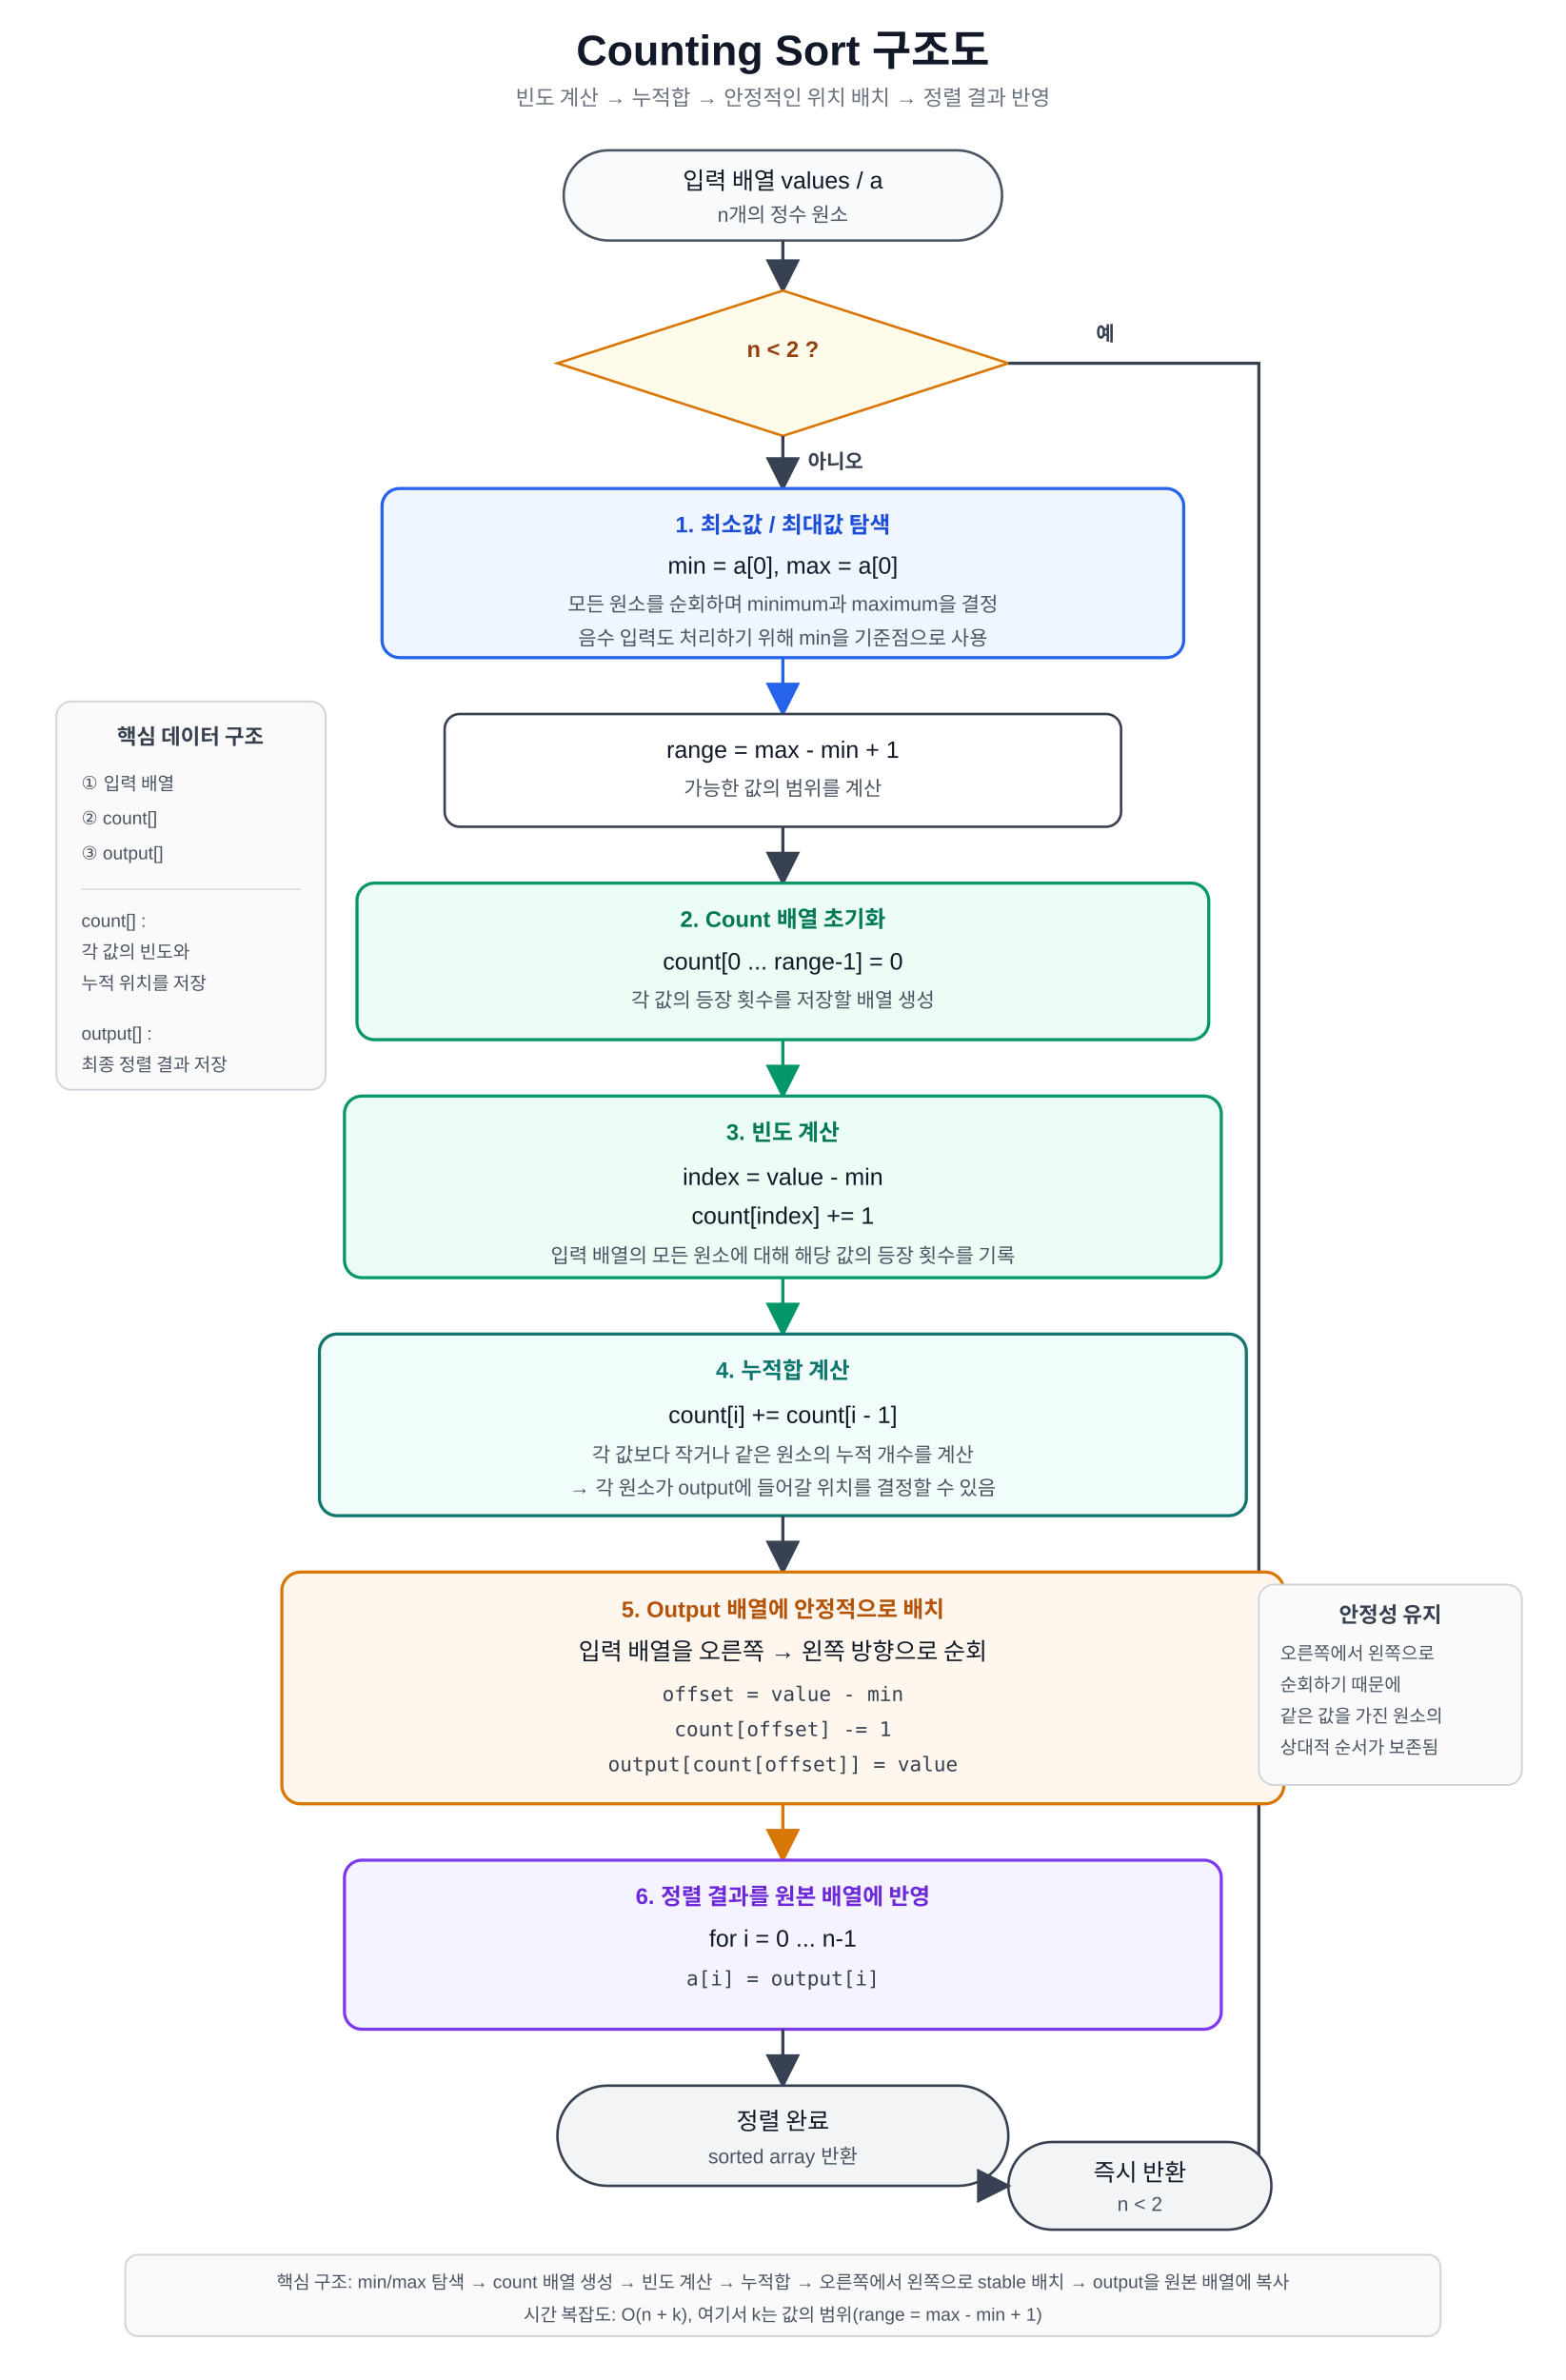
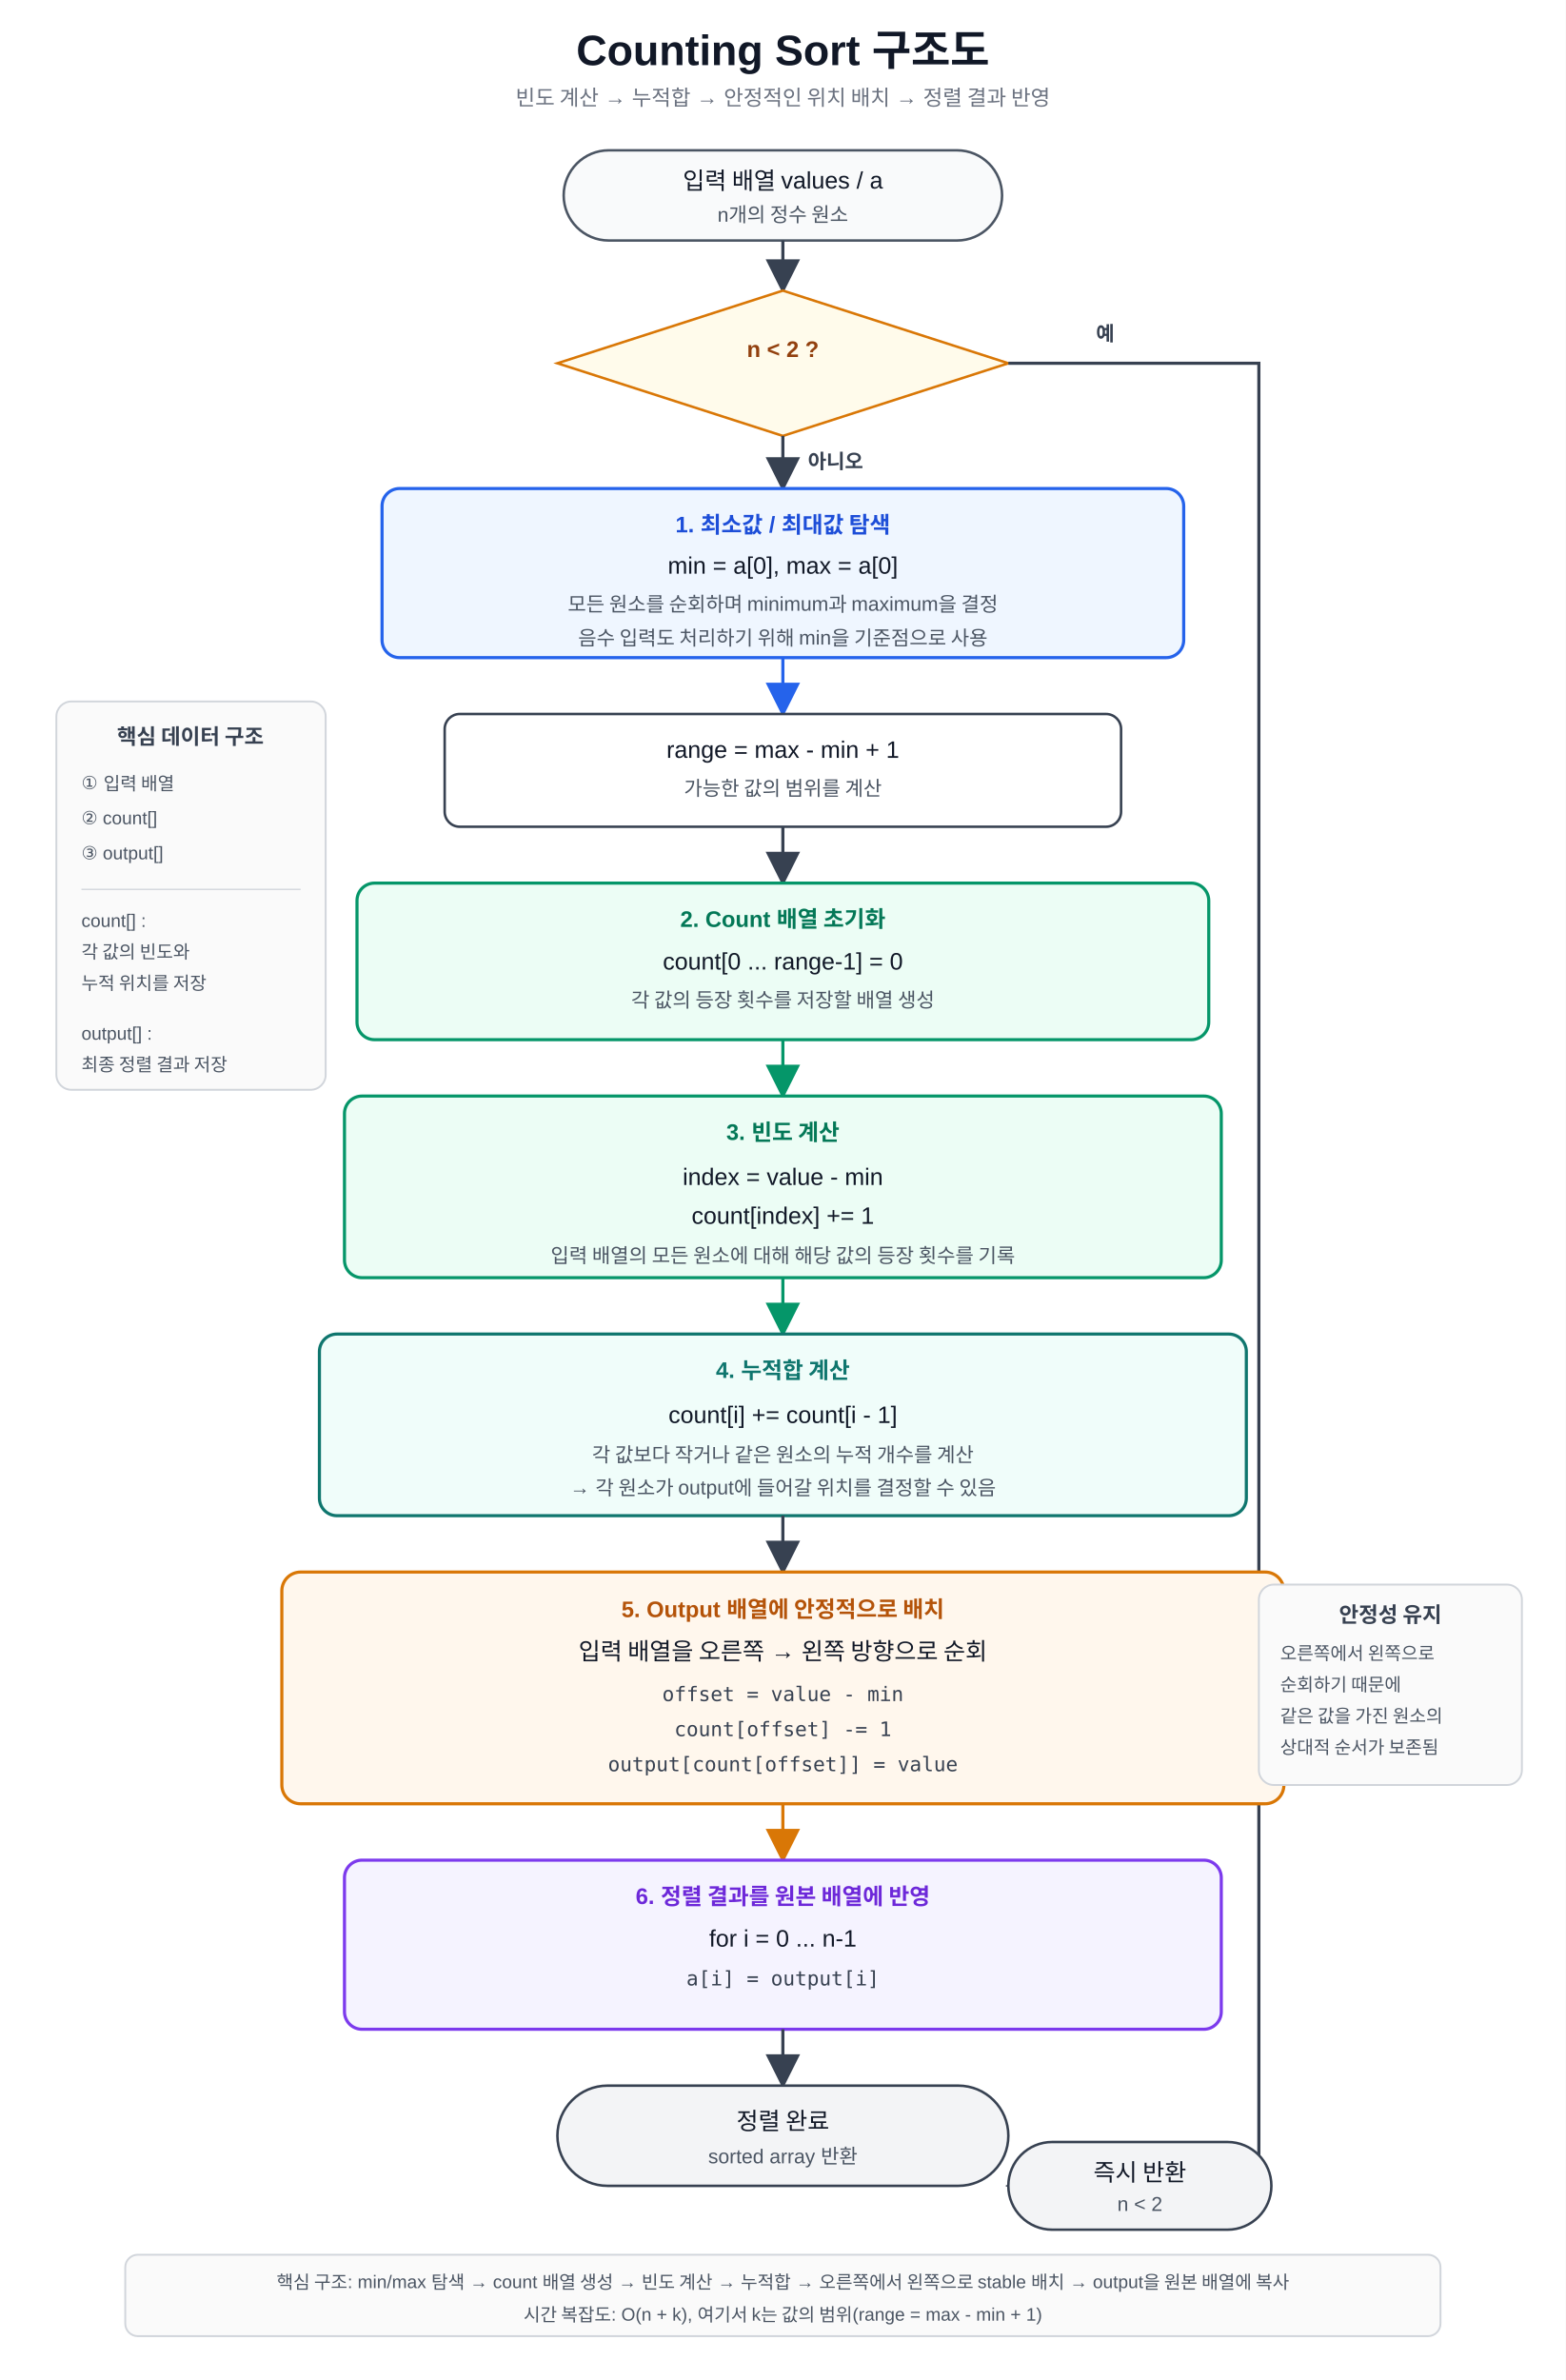
<svg xmlns="http://www.w3.org/2000/svg" width="1250" height="1900" viewBox="0 0 1250 1900">
  <defs>
    <marker id="arrow" markerWidth="11" markerHeight="11" refX="10" refY="5.5" orient="auto" markerUnits="strokeWidth">
      <path d="M0,0 L11,5.5 L0,11 Z" fill="#374151" />
    </marker>
    <marker id="arrowBlue" markerWidth="11" markerHeight="11" refX="10" refY="5.5" orient="auto" markerUnits="strokeWidth">
      <path d="M0,0 L11,5.5 L0,11 Z" fill="#2563eb" />
    </marker>
    <marker id="arrowGreen" markerWidth="11" markerHeight="11" refX="10" refY="5.5" orient="auto" markerUnits="strokeWidth">
      <path d="M0,0 L11,5.5 L0,11 Z" fill="#059669" />
    </marker>
    <marker id="arrowOrange" markerWidth="11" markerHeight="11" refX="10" refY="5.5" orient="auto" markerUnits="strokeWidth">
      <path d="M0,0 L11,5.5 L0,11 Z" fill="#d97706" />
    </marker>
    <style>
      .title {
        font-family: "Noto Sans KR", "Malgun Gothic", Arial, sans-serif;
        font-size: 34px;
        font-weight: 700;
        fill: #111827;
      }

      .subtitle {
        font-family: "Noto Sans KR", "Malgun Gothic", Arial, sans-serif;
        font-size: 17px;
        fill: #6b7280;
      }

      .box {
        fill: #ffffff;
        stroke: #374151;
        stroke-width: 2;
      }

      .inputBox {
        fill: #f9fafb;
        stroke: #4b5563;
        stroke-width: 2;
      }

      .scanBox {
        fill: #eff6ff;
        stroke: #2563eb;
        stroke-width: 2.5;
      }

      .countBox {
        fill: #ecfdf5;
        stroke: #059669;
        stroke-width: 2.5;
      }

      .prefixBox {
        fill: #f0fdfa;
        stroke: #0f766e;
        stroke-width: 2.5;
      }

      .stableBox {
        fill: #fff7ed;
        stroke: #d97706;
        stroke-width: 2.5;
      }

      .copyBox {
        fill: #f5f3ff;
        stroke: #7c3aed;
        stroke-width: 2.5;
      }

      .decision {
        fill: #fffbeb;
        stroke: #d97706;
        stroke-width: 2;
      }

      .finish {
        fill: #f3f4f6;
        stroke: #374151;
        stroke-width: 2;
      }

      .text {
        font-family: "Noto Sans KR", "Malgun Gothic", Arial, sans-serif;
        font-size: 19px;
        fill: #111827;
        text-anchor: middle;
      }

      .small {
        font-family: "Noto Sans KR", "Malgun Gothic", Arial, sans-serif;
        font-size: 16px;
        fill: #4b5563;
        text-anchor: middle;
      }

      .sectionBlue {
        font-family: "Noto Sans KR", "Malgun Gothic", Arial, sans-serif;
        font-size: 18px;
        font-weight: 700;
        fill: #1d4ed8;
        text-anchor: middle;
      }

      .sectionGreen {
        font-family: "Noto Sans KR", "Malgun Gothic", Arial, sans-serif;
        font-size: 18px;
        font-weight: 700;
        fill: #047857;
        text-anchor: middle;
      }

      .sectionTeal {
        font-family: "Noto Sans KR", "Malgun Gothic", Arial, sans-serif;
        font-size: 18px;
        font-weight: 700;
        fill: #0f766e;
        text-anchor: middle;
      }

      .sectionOrange {
        font-family: "Noto Sans KR", "Malgun Gothic", Arial, sans-serif;
        font-size: 18px;
        font-weight: 700;
        fill: #b45309;
        text-anchor: middle;
      }

      .sectionPurple {
        font-family: "Noto Sans KR", "Malgun Gothic", Arial, sans-serif;
        font-size: 18px;
        font-weight: 700;
        fill: #6d28d9;
        text-anchor: middle;
      }

      .decisionText {
        font-family: "Noto Sans KR", "Malgun Gothic", Arial, sans-serif;
        font-size: 18px;
        font-weight: 600;
        fill: #92400e;
        text-anchor: middle;
      }

      .arrow {
        stroke: #374151;
        stroke-width: 2.5;
        fill: none;
        marker-end: url(#arrow);
      }

      .arrowBlue {
        stroke: #2563eb;
        stroke-width: 2.5;
        fill: none;
        marker-end: url(#arrowBlue);
      }

      .arrowGreen {
        stroke: #059669;
        stroke-width: 2.5;
        fill: none;
        marker-end: url(#arrowGreen);
      }

      .arrowOrange {
        stroke: #d97706;
        stroke-width: 2.5;
        fill: none;
        marker-end: url(#arrowOrange);
      }

      .loop {
        stroke: #6b7280;
        stroke-width: 2;
        stroke-dasharray: 7 5;
        fill: none;
        marker-end: url(#arrow);
      }

      .label {
        font-family: "Noto Sans KR", "Malgun Gothic", Arial, sans-serif;
        font-size: 16px;
        font-weight: 600;
        fill: #374151;
      }

      .noteBox {
        fill: #fafafa;
        stroke: #d1d5db;
        stroke-width: 1.5;
      }

      .noteTitle {
        font-family: "Noto Sans KR", "Malgun Gothic", Arial, sans-serif;
        font-size: 17px;
        font-weight: 700;
        fill: #374151;
      }

      .noteText {
        font-family: "Noto Sans KR", "Malgun Gothic", Arial, sans-serif;
        font-size: 14.5px;
        fill: #4b5563;
      }

      .code {
        font-family: "Consolas", "D2Coding", monospace;
        font-size: 16px;
        fill: #374151;
      }
    </style>
  </defs>
  <rect width="1250" height="1900" fill="#ffffff" />
  <text x="625" y="52" class="title" text-anchor="middle">
    Counting Sort 구조도
  </text>
  <text x="625" y="84" class="subtitle" text-anchor="middle">
    빈도 계산 → 누적합 → 안정적인 위치 배치 → 정렬 결과 반영
  </text>
  <rect x="450" y="120" width="350" height="72" rx="36" class="inputBox" />
  <text x="625" y="151" class="text">
    입력 배열 values / a
  </text>
  <text x="625" y="177" class="small">
    n개의 정수 원소
  </text>
  <path d="M625 192 L625 232" class="arrow" />
  <polygon points="625,232 805,290 625,348 445,290" class="decision" />
  <text x="625" y="285" class="decisionText">
    n &lt; 2 ?
  </text>
  <path d="M805 290 L1005 290 L1005 1745 L805 1745" class="arrow" />
  <text x="875" y="272" class="label">
    예
  </text>
  <path d="M625 348 L625 390" class="arrow" />
  <text x="645" y="374" class="label">
    아니오
  </text>
  <rect x="305" y="390" width="640" height="135" rx="14" class="scanBox" />
  <text x="625" y="425" class="sectionBlue">
    1. 최소값 / 최대값 탐색
  </text>
  <text x="625" y="458" class="text">
    min = a[0], max = a[0]
  </text>
  <text x="625" y="488" class="small">
    모든 원소를 순회하며 minimum과 maximum을 결정
  </text>
  <text x="625" y="515" class="small">
    음수 입력도 처리하기 위해 min을 기준점으로 사용
  </text>
  <path d="M625 525 L625 570" class="arrowBlue" />
  <rect x="355" y="570" width="540" height="90" rx="12" class="box" />
  <text x="625" y="605" class="text">
    range = max - min + 1
  </text>
  <text x="625" y="635" class="small">
    가능한 값의 범위를 계산
  </text>
  <path d="M625 660 L625 705" class="arrow" />
  <rect x="285" y="705" width="680" height="125" rx="14" class="countBox" />
  <text x="625" y="740" class="sectionGreen">
    2. Count 배열 초기화
  </text>
  <text x="625" y="774" class="text">
    count[0 ... range-1] = 0
  </text>
  <text x="625" y="804" class="small">
    각 값의 등장 횟수를 저장할 배열 생성
  </text>
  <path d="M625 830 L625 875" class="arrowGreen" />
  <rect x="275" y="875" width="700" height="145" rx="14" class="countBox" />
  <text x="625" y="910" class="sectionGreen">
    3. 빈도 계산
  </text>
  <text x="625" y="946" class="text">
    index = value - min
  </text>
  <text x="625" y="977" class="text">
    count[index] += 1
  </text>
  <text x="625" y="1008" class="small">
    입력 배열의 모든 원소에 대해 해당 값의 등장 횟수를 기록
  </text>
  <path d="M625 1020 L625 1065" class="arrowGreen" />
  <rect x="255" y="1065" width="740" height="145" rx="14" class="prefixBox" />
  <text x="625" y="1100" class="sectionTeal">
    4. 누적합 계산
  </text>
  <text x="625" y="1136" class="text">
    count[i] += count[i - 1]
  </text>
  <text x="625" y="1167" class="small">
    각 값보다 작거나 같은 원소의 누적 개수를 계산
  </text>
  <text x="625" y="1193" class="small">
    → 각 원소가 output에 들어갈 위치를 결정할 수 있음
  </text>
  <path d="M625 1210 L625 1255" class="arrow" />
  <rect x="225" y="1255" width="800" height="185" rx="15" class="stableBox" />
  <text x="625" y="1291" class="sectionOrange">
    5. Output 배열에 안정적으로 배치
  </text>
  <text x="625" y="1325" class="text">
    입력 배열을 오른쪽 → 왼쪽 방향으로 순회
  </text>
  <text x="625" y="1358" class="code" text-anchor="middle">
    offset = value - min
  </text>
  <text x="625" y="1386" class="code" text-anchor="middle">
    count[offset] -= 1
  </text>
  <text x="625" y="1414" class="code" text-anchor="middle">
    output[count[offset]] = value
  </text>
  <rect x="1005" y="1265" width="210" height="160" rx="12" class="noteBox" />
  <text x="1110" y="1295" class="noteTitle" text-anchor="middle">
    안정성 유지
  </text>
  <text x="1022" y="1325" class="noteText">
    오른쪽에서 왼쪽으로
  </text>
  <text x="1022" y="1350" class="noteText">
    순회하기 때문에
  </text>
  <text x="1022" y="1375" class="noteText">
    같은 값을 가진 원소의
  </text>
  <text x="1022" y="1400" class="noteText">
    상대적 순서가 보존됨
  </text>
  <path d="M625 1440 L625 1485" class="arrowOrange" />
  <rect x="275" y="1485" width="700" height="135" rx="14" class="copyBox" />
  <text x="625" y="1520" class="sectionPurple">
    6. 정렬 결과를 원본 배열에 반영
  </text>
  <text x="625" y="1554" class="text">
    for i = 0 ... n-1
  </text>
  <text x="625" y="1585" class="code" text-anchor="middle">
    a[i] = output[i]
  </text>
  <path d="M625 1620 L625 1665" class="arrow" />
  <rect x="445" y="1665" width="360" height="80" rx="40" class="finish" />
  <text x="625" y="1700" class="text">
    정렬 완료
  </text>
  <text x="625" y="1727" class="small">
    sorted array 반환
  </text>
  <rect x="805" y="1710" width="210" height="70" rx="35" class="finish" />
  <text x="910" y="1741" class="text">
    즉시 반환
  </text>
  <text x="910" y="1765" class="small">
    n &lt; 2
  </text>
-   <path d="M805 1745 L805 1745" class="arrow" />
  <rect x="45" y="560" width="215" height="310" rx="12" class="noteBox" />
  <text x="152" y="594" class="noteTitle" text-anchor="middle">
    핵심 데이터 구조
  </text>
  <text x="65" y="630" class="noteText">
    ① 입력 배열
  </text>
  <text x="65" y="658" class="noteText">
    ② count[]
  </text>
  <text x="65" y="686" class="noteText">
    ③ output[]
  </text>
  <line x1="65" y1="710" x2="240" y2="710" stroke="#d1d5db" stroke-width="1" />
  <text x="65" y="740" class="noteText">
    count[] :
  </text>
  <text x="65" y="765" class="noteText">
    각 값의 빈도와
  </text>
  <text x="65" y="790" class="noteText">
    누적 위치를 저장
  </text>
  <text x="65" y="830" class="noteText">
    output[] :
  </text>
  <text x="65" y="855" class="noteText">
    최종 정렬 결과 저장
  </text>
  <rect x="100" y="1800" width="1050" height="65" rx="10" class="noteBox" />
  <text x="625" y="1827" class="noteText" text-anchor="middle">
    핵심 구조: min/max 탐색 → count 배열 생성 → 빈도 계산 → 누적합 → 오른쪽에서 왼쪽으로 stable 배치 → output을 원본 배열에 복사
  </text>
  <text x="625" y="1853" class="noteText" text-anchor="middle">
    시간 복잡도: O(n + k), 여기서 k는 값의 범위(range = max - min + 1)
  </text>
</svg>
